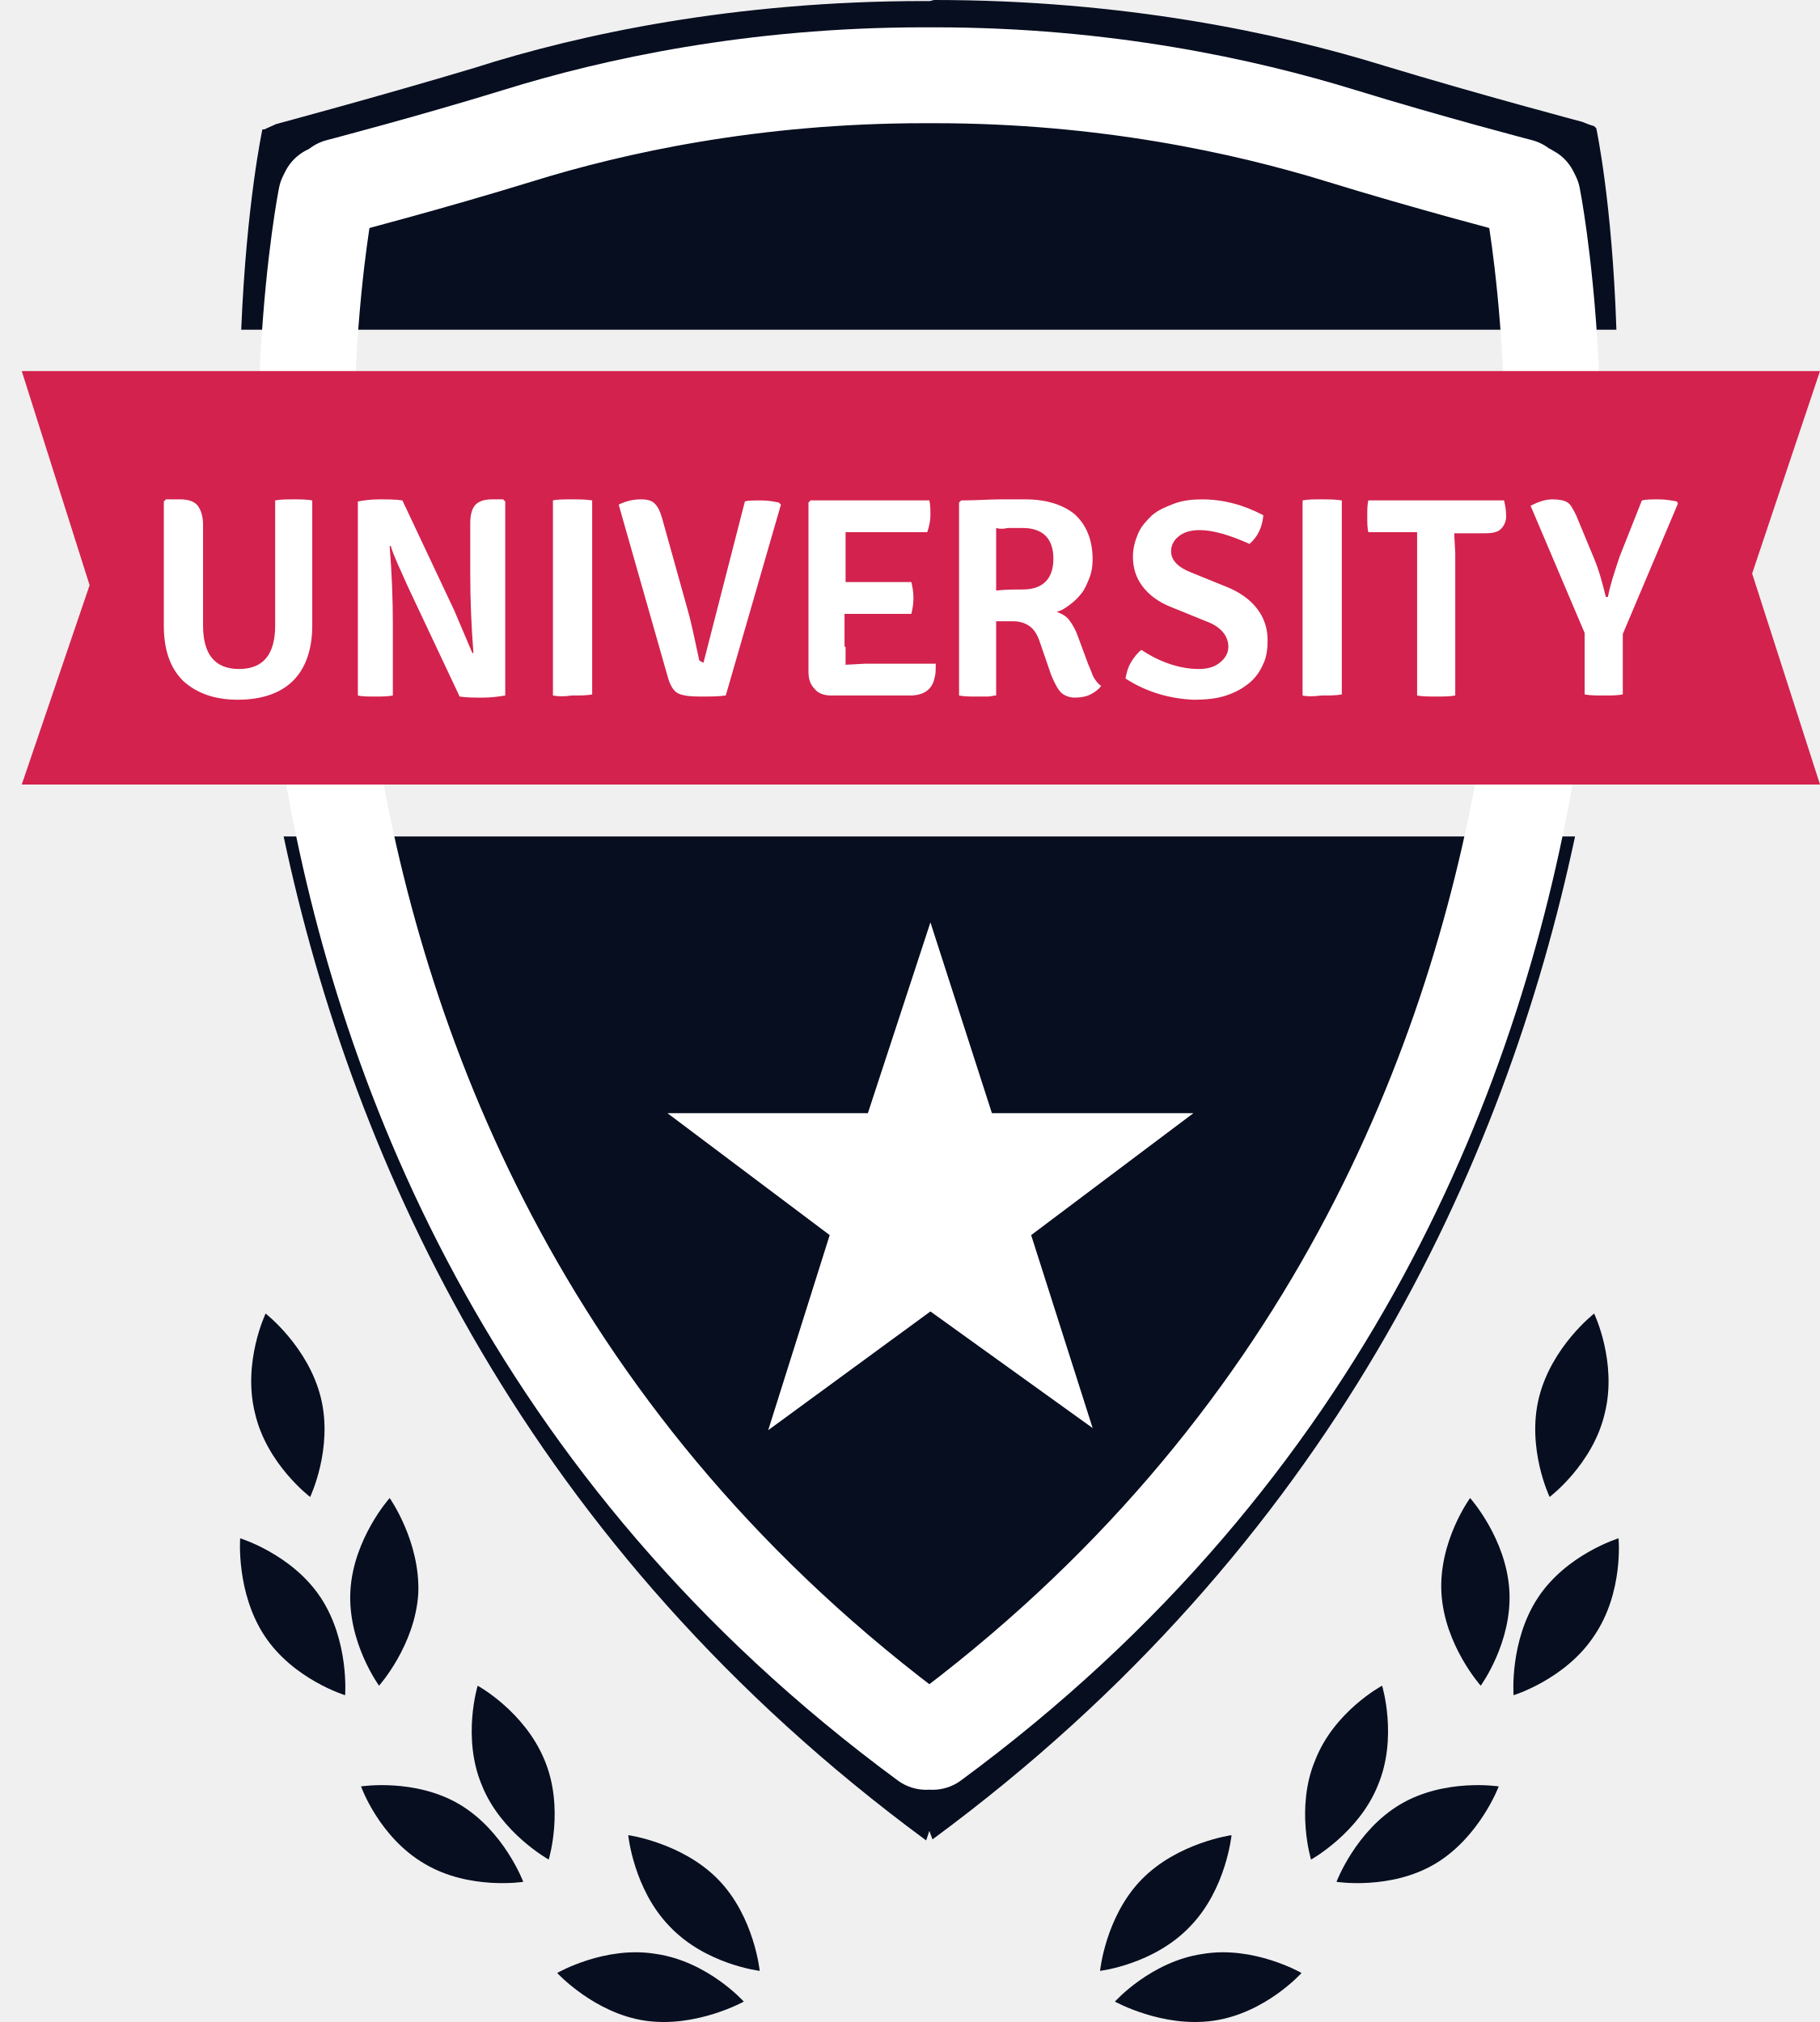
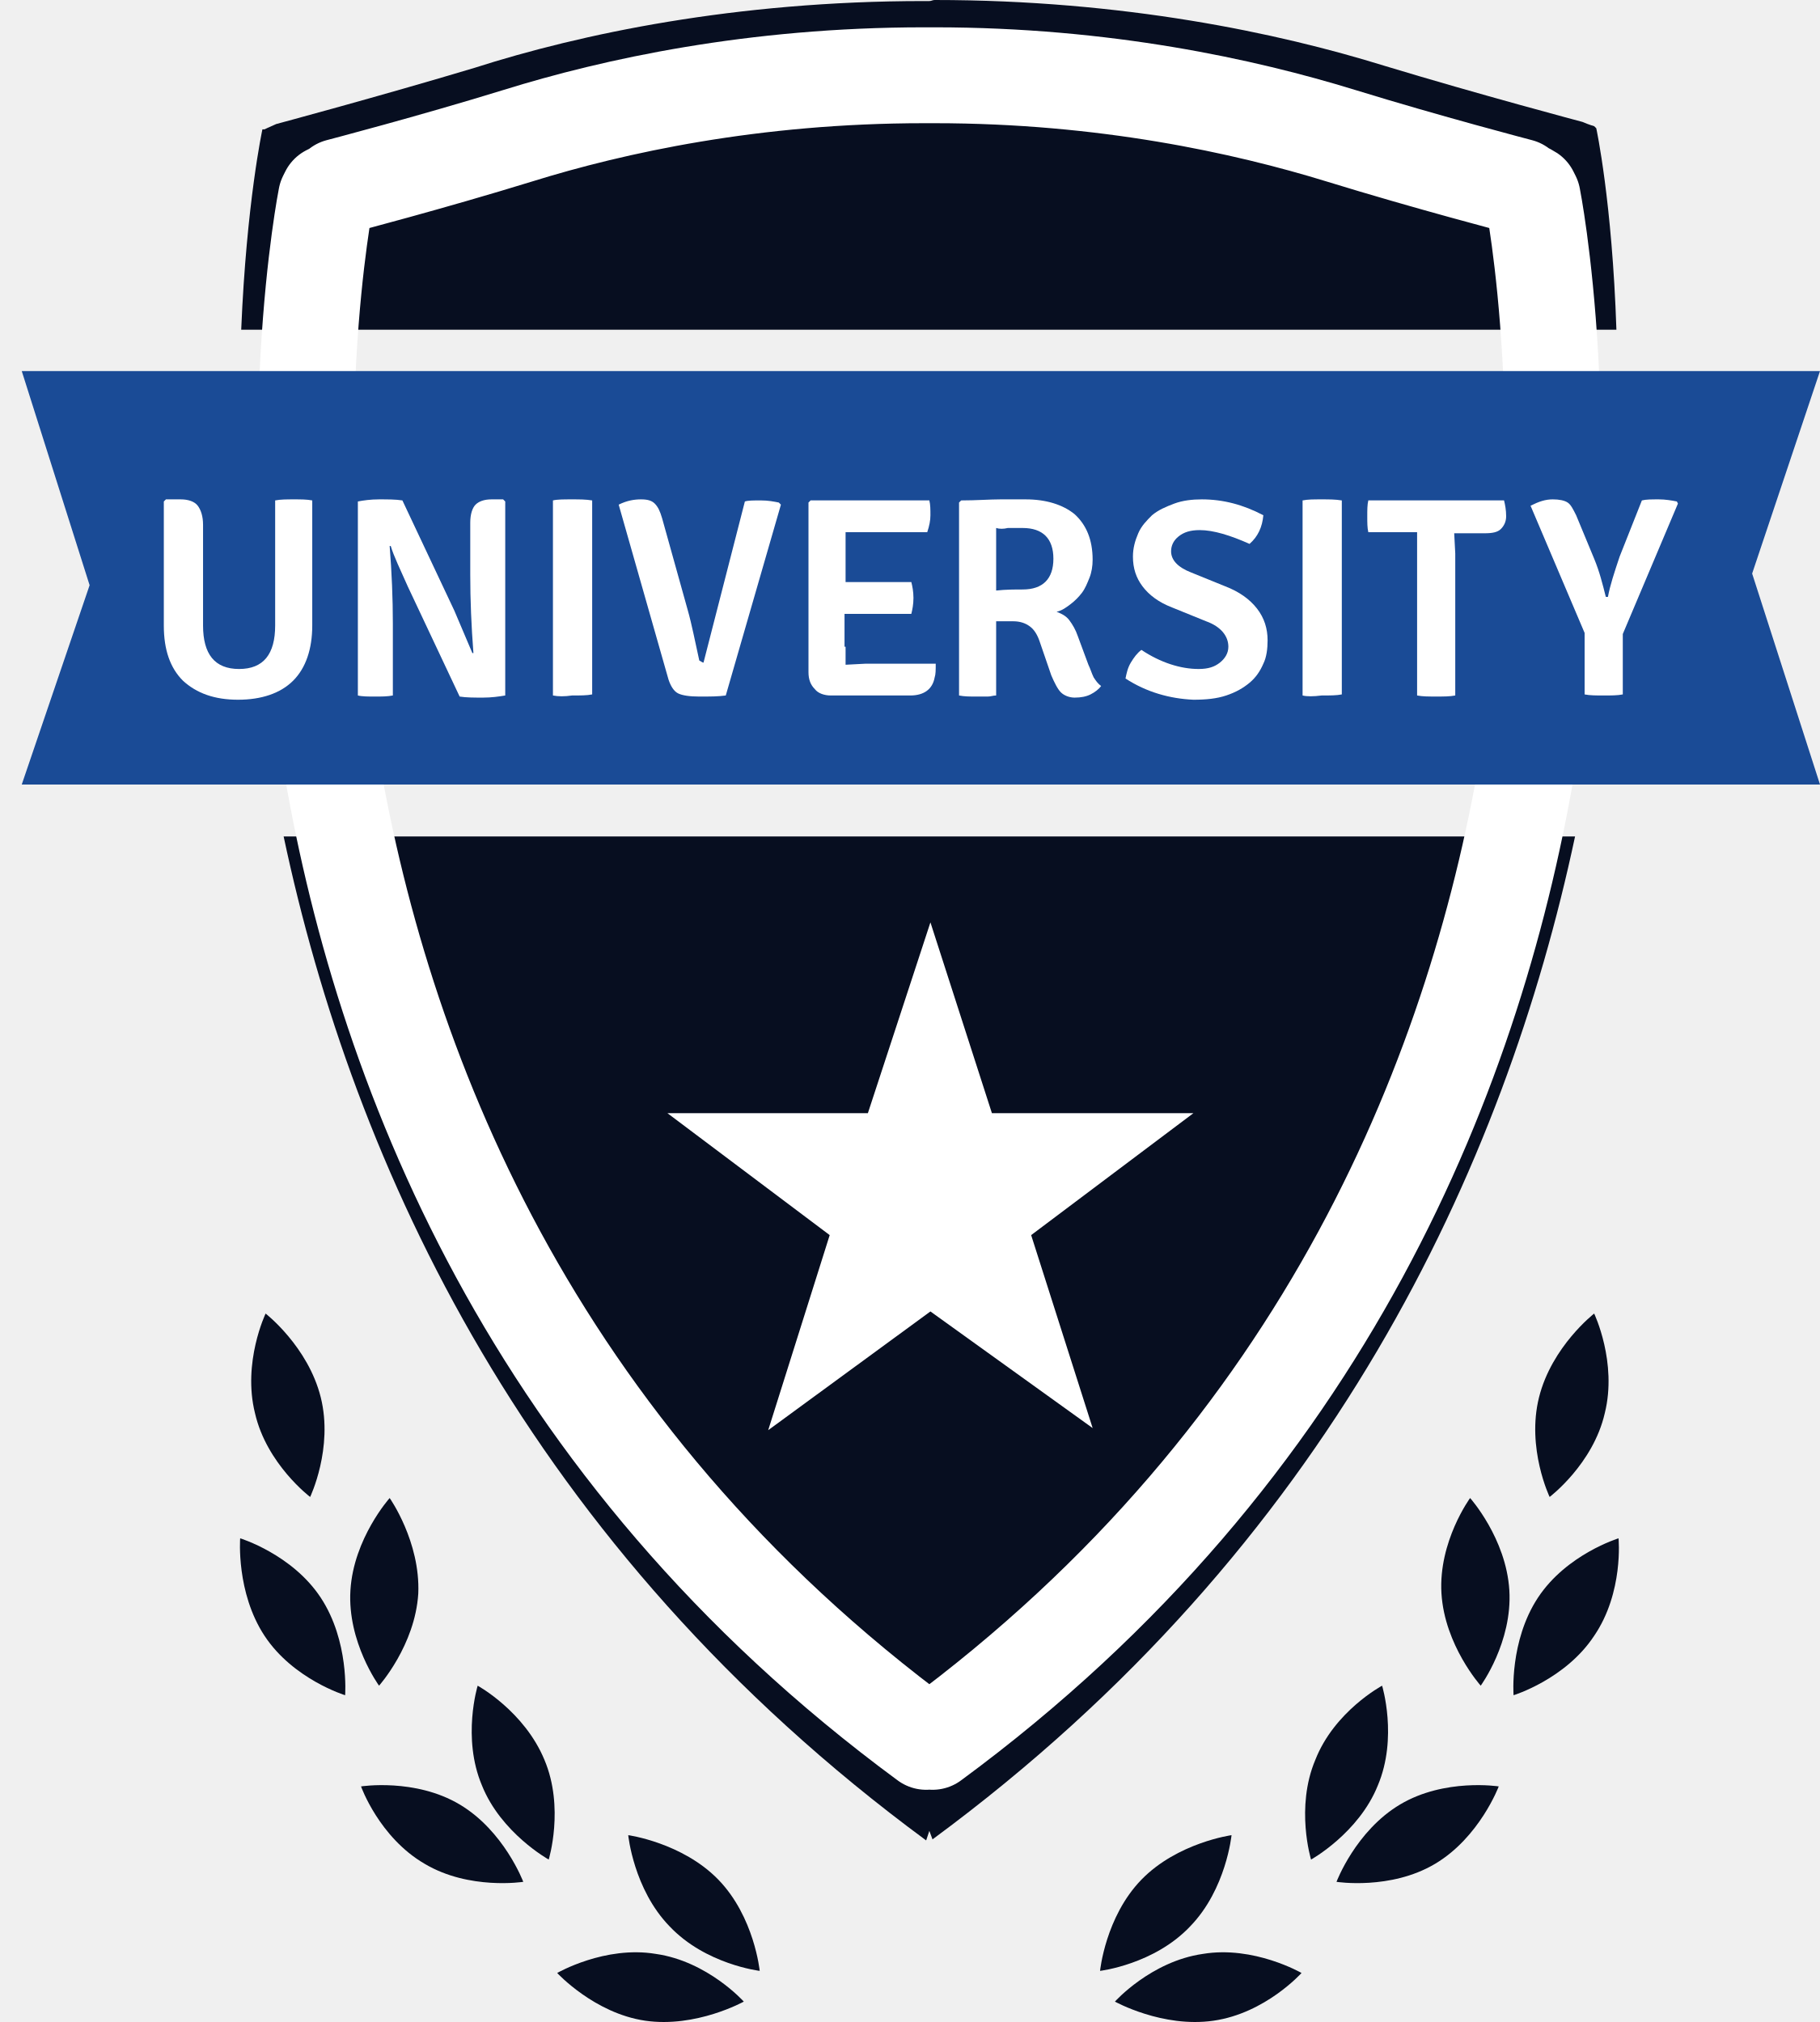
<svg xmlns="http://www.w3.org/2000/svg" width="81" height="90" viewBox="0 0 81 90" fill="none">
  <path d="M18.616 70.925C18.474 73.237 16.87 75.03 16.87 75.03C16.87 75.03 15.454 73.095 15.596 70.783C15.738 68.471 17.342 66.678 17.342 66.678C17.342 66.678 18.71 68.612 18.616 70.925Z" fill="#070E20" />
  <path d="M11.774 72.812C13.048 74.747 15.36 75.455 15.36 75.455C15.36 75.455 15.549 73.048 14.275 71.113C13.001 69.178 10.689 68.471 10.689 68.471C10.689 68.471 10.5 70.877 11.774 72.812Z" fill="#070E20" />
  <path d="M24.232 78.335C25.128 80.458 24.421 82.77 24.421 82.77C24.421 82.77 22.297 81.591 21.448 79.467C20.551 77.344 21.259 75.031 21.259 75.031C21.259 75.031 23.335 76.164 24.232 78.335Z" fill="#070E20" />
  <path d="M18.9 82.959C20.882 84.139 23.288 83.761 23.288 83.761C23.288 83.761 22.439 81.496 20.457 80.317C18.475 79.137 16.068 79.514 16.068 79.514C16.068 79.514 16.871 81.78 18.9 82.959Z" fill="#070E20" />
  <path d="M31.971 83.665C33.575 85.317 33.811 87.724 33.811 87.724C33.811 87.724 31.405 87.441 29.8 85.742C28.196 84.09 27.96 81.684 27.96 81.684C27.96 81.684 30.367 82.014 31.971 83.665Z" fill="#070E20" />
  <path d="M28.715 89.942C30.98 90.272 33.103 89.092 33.103 89.092C33.103 89.092 31.499 87.299 29.186 86.969C26.921 86.591 24.798 87.818 24.798 87.818C24.798 87.818 26.449 89.611 28.715 89.942Z" fill="#070E20" />
  <path d="M14.275 62.195C14.841 64.46 13.803 66.63 13.803 66.63C13.803 66.63 11.868 65.168 11.349 62.903C10.783 60.638 11.821 58.467 11.821 58.467C11.821 58.467 13.709 59.93 14.275 62.195Z" fill="#070E20" />
  <path d="M64.153 70.925C64.295 73.237 65.9 75.03 65.9 75.03C65.9 75.03 67.315 73.095 67.174 70.783C67.032 68.471 65.428 66.678 65.428 66.678C65.428 66.678 64.012 68.612 64.153 70.925Z" fill="#070E20" />
  <path d="M70.948 72.812C69.674 74.747 67.362 75.455 67.362 75.455C67.362 75.455 67.173 73.048 68.447 71.113C69.721 69.178 72.034 68.471 72.034 68.471C72.034 68.471 72.269 70.877 70.948 72.812Z" fill="#070E20" />
  <path d="M58.538 78.335C57.642 80.458 58.349 82.77 58.349 82.77C58.349 82.77 60.473 81.591 61.322 79.467C62.219 77.344 61.511 75.031 61.511 75.031C61.511 75.031 59.388 76.164 58.538 78.335Z" fill="#070E20" />
  <path d="M63.87 82.959C61.889 84.139 59.482 83.761 59.482 83.761C59.482 83.761 60.331 81.496 62.313 80.317C64.295 79.137 66.702 79.514 66.702 79.514C66.702 79.514 65.852 81.78 63.87 82.959Z" fill="#070E20" />
  <path d="M50.799 83.665C49.195 85.317 48.959 87.724 48.959 87.724C48.959 87.724 51.366 87.441 52.97 85.742C54.574 84.09 54.81 81.684 54.81 81.684C54.81 81.684 52.404 82.014 50.799 83.665Z" fill="#070E20" />
  <path d="M54.008 89.942C51.743 90.272 49.62 89.092 49.62 89.092C49.62 89.092 51.224 87.299 53.536 86.969C55.801 86.591 57.925 87.818 57.925 87.818C57.925 87.818 56.32 89.611 54.008 89.942Z" fill="#070E20" />
  <path d="M68.495 62.195C67.929 64.46 68.967 66.63 68.967 66.63C68.967 66.63 70.902 65.168 71.421 62.903C71.987 60.638 70.949 58.467 70.949 58.467C70.949 58.467 69.061 59.93 68.495 62.195Z" fill="#070E20" />
  <path d="M71.043 5.71L70.948 5.615C70.948 5.615 70.759 5.568 70.429 5.427C70.429 5.427 65.805 4.2 61.605 2.926C56.886 1.463 49.996 0 41.597 0C41.502 0 41.455 0.047 41.361 0.047C41.266 0.047 41.219 0.047 41.125 0.047C32.725 0.047 25.836 1.51 21.117 3.02C16.87 4.294 12.293 5.521 12.293 5.521C11.962 5.663 11.774 5.757 11.774 5.757H11.679C11.679 5.757 10.971 9.013 10.735 14.676H71.939C71.75 8.966 71.043 5.71 71.043 5.71Z" fill="#070E20" />
  <path d="M41.219 81.918L41.361 81.493L41.502 81.871C59.245 68.8 66.984 51.859 70.099 37.23H12.623C15.738 51.906 23.476 68.847 41.219 81.918Z" fill="#070E20" />
  <path d="M68.212 8.776L68.118 8.588C68.118 8.588 67.976 8.493 67.646 8.352V8.304C67.646 8.304 63.493 7.219 59.671 6.039C55.377 4.718 49.148 3.35 41.597 3.35C41.503 3.35 41.456 3.35 41.361 3.35C41.267 3.35 41.22 3.35 41.126 3.35C33.528 3.35 27.299 4.718 23.052 6.039C19.23 7.219 15.077 8.304 15.077 8.304V8.352C14.794 8.493 14.605 8.588 14.605 8.588L14.511 8.776C14.511 8.776 5.97 51.577 41.22 77.53L41.361 77.153L41.503 77.53C76.753 51.577 68.212 8.776 68.212 8.776Z" stroke="white" stroke-width="4.268" stroke-miterlimit="10" stroke-linecap="round" stroke-linejoin="round" />
  <path d="M41.409 41.055L44.146 49.549H53.112L45.892 54.975L48.629 63.564L41.409 58.373L34.189 63.658L36.926 54.975L29.706 49.549H38.625L41.409 41.055Z" fill="white" />
-   <path d="M81 34.919H0.968L3.988 26.048L0.968 16.516H81L77.98 25.529L81 34.919Z" fill="#D3224D" />
+   <path d="M81 34.919H0.968L3.988 26.048L0.968 16.516H81L77.98 25.529L81 34.919Z" fill="#1A4B96" />
  <path d="M13.897 22.274V27.842C13.897 28.88 13.614 29.73 13.048 30.296C12.482 30.862 11.632 31.145 10.594 31.145C9.556 31.145 8.754 30.862 8.14 30.296C7.574 29.73 7.291 28.927 7.291 27.842V22.321L7.385 22.227H8.046C8.376 22.227 8.659 22.321 8.801 22.51C8.943 22.698 9.037 22.982 9.037 23.359V27.842C9.037 29.116 9.556 29.777 10.641 29.777C11.727 29.777 12.246 29.116 12.246 27.842V22.274C12.482 22.227 12.765 22.227 13.095 22.227C13.378 22.227 13.662 22.227 13.897 22.274Z" fill="white" />
  <path d="M22.392 22.227L22.486 22.321V30.956C22.203 31.004 21.872 31.051 21.495 31.051C21.117 31.051 20.74 31.051 20.457 31.004L18.145 26.096C17.814 25.341 17.531 24.775 17.39 24.303H17.342C17.437 25.483 17.484 26.662 17.484 27.748V30.956C17.248 31.004 16.965 31.004 16.682 31.004C16.399 31.004 16.116 31.004 15.927 30.956V22.321C16.163 22.274 16.493 22.227 16.87 22.227C17.248 22.227 17.625 22.227 17.909 22.274L20.221 27.181L21.023 29.069H21.07C20.976 27.842 20.929 26.709 20.929 25.577V23.265C20.929 22.887 21.023 22.604 21.165 22.462C21.306 22.321 21.542 22.227 21.872 22.227H22.392Z" fill="white" />
  <path d="M24.609 30.956V22.274C24.798 22.227 25.081 22.227 25.459 22.227C25.789 22.227 26.072 22.227 26.355 22.274V30.909C26.119 30.956 25.836 30.956 25.459 30.956C25.128 31.004 24.845 31.004 24.609 30.956Z" fill="white" />
  <path d="M31.31 29.494L33.151 22.321C33.292 22.274 33.528 22.274 33.858 22.274C34.189 22.274 34.425 22.321 34.661 22.368L34.755 22.462L32.301 30.956C31.971 31.004 31.593 31.004 31.122 31.004C30.697 31.004 30.366 30.956 30.178 30.862C29.989 30.768 29.847 30.532 29.753 30.249L27.535 22.462C27.913 22.274 28.243 22.227 28.526 22.227C28.809 22.227 28.998 22.274 29.14 22.415C29.281 22.557 29.375 22.746 29.47 23.076L30.602 27.134C30.791 27.795 30.933 28.55 31.122 29.399C31.216 29.446 31.263 29.494 31.31 29.494Z" fill="white" />
  <path d="M37.633 28.785V29.588L38.53 29.541H41.645C41.645 29.824 41.645 30.012 41.597 30.154C41.503 30.673 41.126 30.956 40.512 30.956H36.973C36.69 30.956 36.407 30.862 36.265 30.673C36.076 30.484 35.982 30.248 35.982 29.918V22.368L36.076 22.273H41.361C41.409 22.462 41.409 22.698 41.409 22.934C41.409 23.17 41.361 23.406 41.267 23.689H37.633V24.586V25.907H38.436H40.559C40.606 26.096 40.654 26.332 40.654 26.615C40.654 26.898 40.606 27.134 40.559 27.323H37.586V28.785H37.633Z" fill="white" />
  <path d="M48.628 24.916C48.628 25.2 48.581 25.483 48.487 25.718C48.392 25.954 48.298 26.19 48.157 26.379C48.015 26.568 47.826 26.757 47.637 26.898C47.449 27.04 47.26 27.181 47.024 27.229C47.26 27.323 47.449 27.417 47.59 27.606C47.732 27.795 47.873 28.031 47.968 28.314L48.44 29.588C48.534 29.777 48.581 29.965 48.676 30.154C48.77 30.296 48.864 30.437 49.006 30.532C48.911 30.673 48.723 30.815 48.534 30.909C48.345 31.004 48.109 31.051 47.826 31.051C47.59 31.051 47.354 30.956 47.213 30.815C47.071 30.673 46.93 30.39 46.788 30.06L46.269 28.55C46.175 28.267 46.033 28.031 45.844 27.889C45.656 27.748 45.42 27.653 45.089 27.653H44.334V30.956C44.193 30.956 44.098 31.004 43.957 31.004C43.815 31.004 43.674 31.004 43.485 31.004C43.154 31.004 42.919 31.004 42.683 30.956V22.368L42.777 22.274C43.438 22.274 44.051 22.227 44.523 22.227C44.995 22.227 45.372 22.227 45.656 22.227C46.552 22.227 47.307 22.462 47.826 22.887C48.345 23.359 48.628 24.02 48.628 24.916ZM44.334 23.501V26.285C44.759 26.238 45.184 26.238 45.514 26.238C46.41 26.238 46.882 25.766 46.882 24.869C46.882 23.973 46.41 23.501 45.514 23.501C45.231 23.501 45.042 23.501 44.853 23.501C44.665 23.548 44.476 23.548 44.334 23.501Z" fill="white" />
  <path d="M50.091 30.201C50.139 29.965 50.186 29.73 50.327 29.494C50.469 29.258 50.61 29.069 50.799 28.927C51.648 29.494 52.545 29.777 53.347 29.777C53.772 29.777 54.055 29.682 54.291 29.494C54.527 29.305 54.669 29.069 54.669 28.786C54.669 28.314 54.338 27.889 53.678 27.653L52.168 27.04C51.554 26.804 51.13 26.474 50.846 26.096C50.563 25.718 50.422 25.294 50.422 24.775C50.422 24.397 50.516 24.067 50.658 23.737C50.799 23.406 51.035 23.17 51.271 22.934C51.554 22.698 51.885 22.557 52.262 22.415C52.639 22.274 53.064 22.227 53.489 22.227C54.433 22.227 55.329 22.462 56.226 22.934C56.179 23.453 55.99 23.878 55.612 24.209C54.763 23.831 54.008 23.595 53.395 23.595C52.97 23.595 52.687 23.689 52.451 23.878C52.215 24.067 52.12 24.303 52.12 24.539C52.12 24.916 52.404 25.247 53.017 25.483L54.527 26.096C55.141 26.332 55.612 26.662 55.943 27.087C56.273 27.512 56.415 27.984 56.415 28.503C56.415 28.88 56.367 29.258 56.226 29.541C56.084 29.871 55.895 30.154 55.612 30.39C55.329 30.626 54.999 30.815 54.574 30.956C54.15 31.098 53.678 31.145 53.111 31.145C52.073 31.098 51.035 30.815 50.091 30.201Z" fill="white" />
  <path d="M57.972 30.956V22.274C58.208 22.227 58.444 22.227 58.822 22.227C59.152 22.227 59.435 22.227 59.718 22.274V30.909C59.482 30.956 59.199 30.956 58.822 30.956C58.444 31.004 58.161 31.004 57.972 30.956Z" fill="white" />
  <path d="M64.767 24.633V30.956C64.531 31.003 64.248 31.003 63.918 31.003C63.587 31.003 63.304 31.003 63.069 30.956V24.633V23.689H62.313H60.898C60.851 23.5 60.851 23.264 60.851 22.981C60.851 22.698 60.851 22.462 60.898 22.273H66.938C66.985 22.462 67.032 22.698 67.032 22.981C67.032 23.217 66.938 23.406 66.796 23.547C66.655 23.689 66.419 23.736 66.088 23.736H65.475H64.72L64.767 24.633Z" fill="white" />
  <path d="M72.082 24.775L73.073 22.274C73.261 22.227 73.497 22.227 73.828 22.227C74.111 22.227 74.394 22.274 74.63 22.321L74.677 22.415L72.223 28.22V30.909C71.987 30.956 71.704 30.956 71.374 30.956C71.043 30.956 70.76 30.956 70.524 30.909V28.172L68.118 22.51C68.495 22.321 68.778 22.227 69.109 22.227C69.392 22.227 69.628 22.274 69.769 22.368C69.911 22.462 70.005 22.651 70.147 22.934L70.949 24.869C71.185 25.435 71.326 26.002 71.468 26.568H71.562C71.657 26.049 71.846 25.483 72.082 24.775Z" fill="white" />
</svg>
